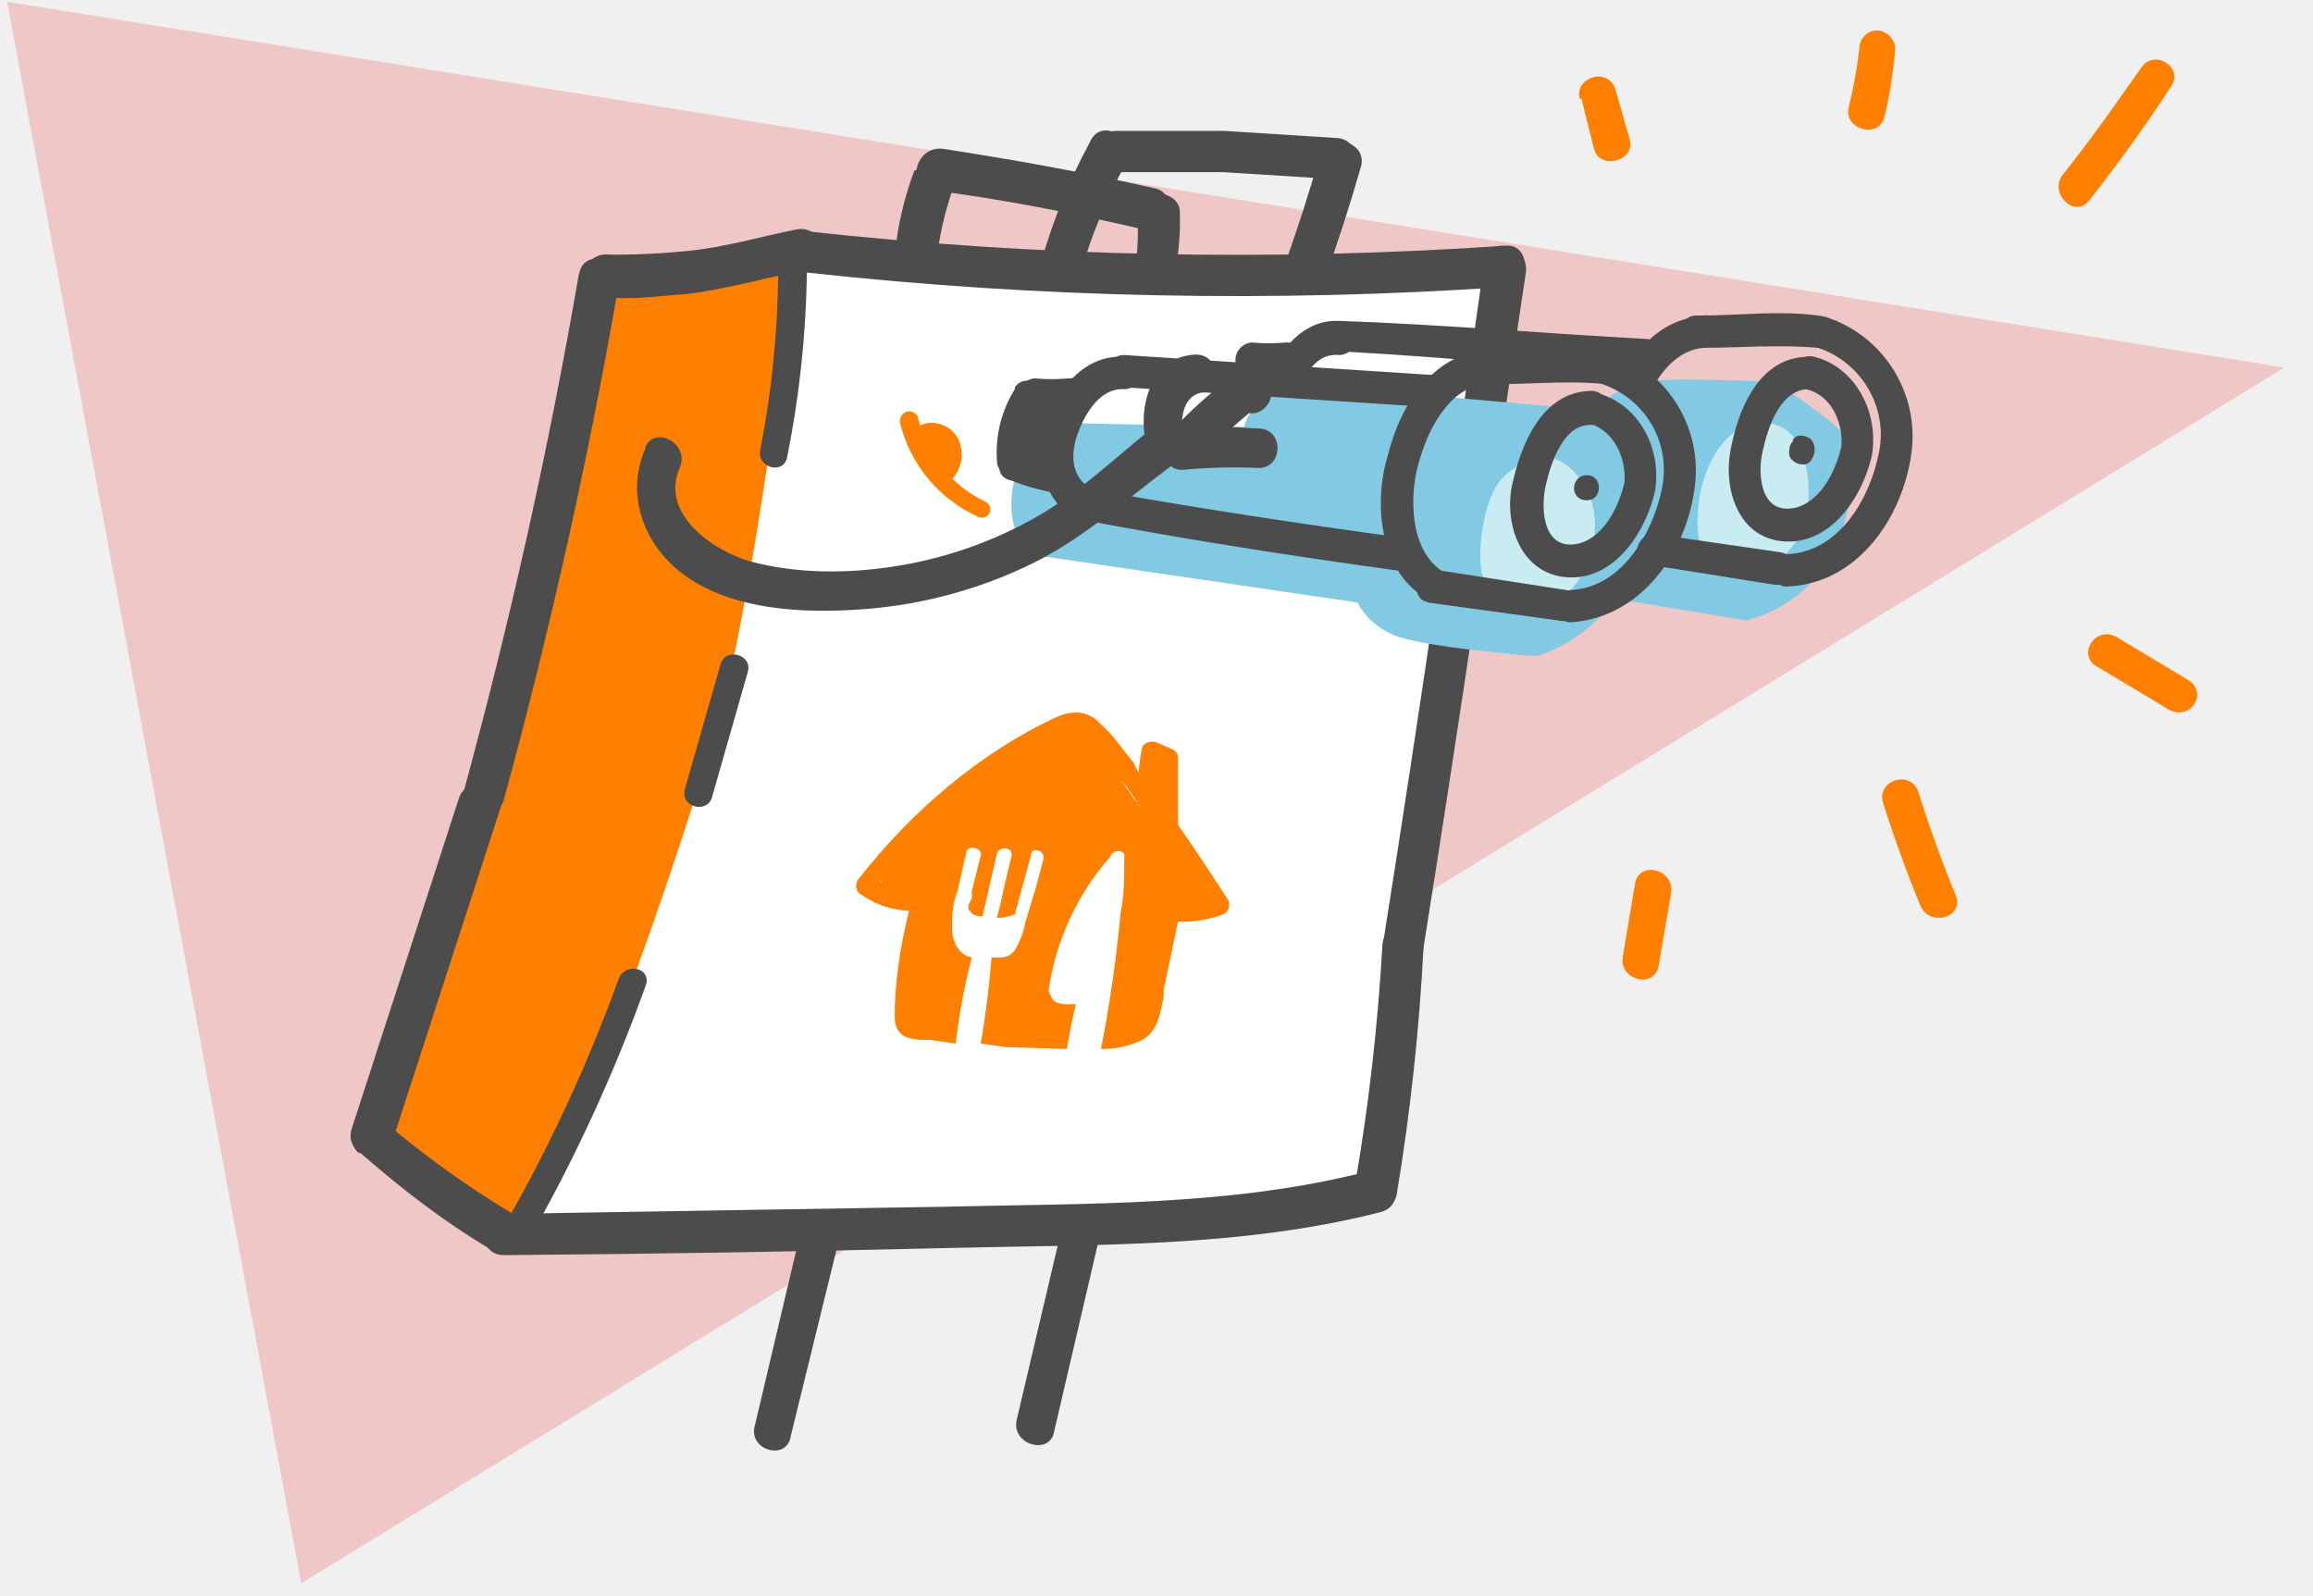
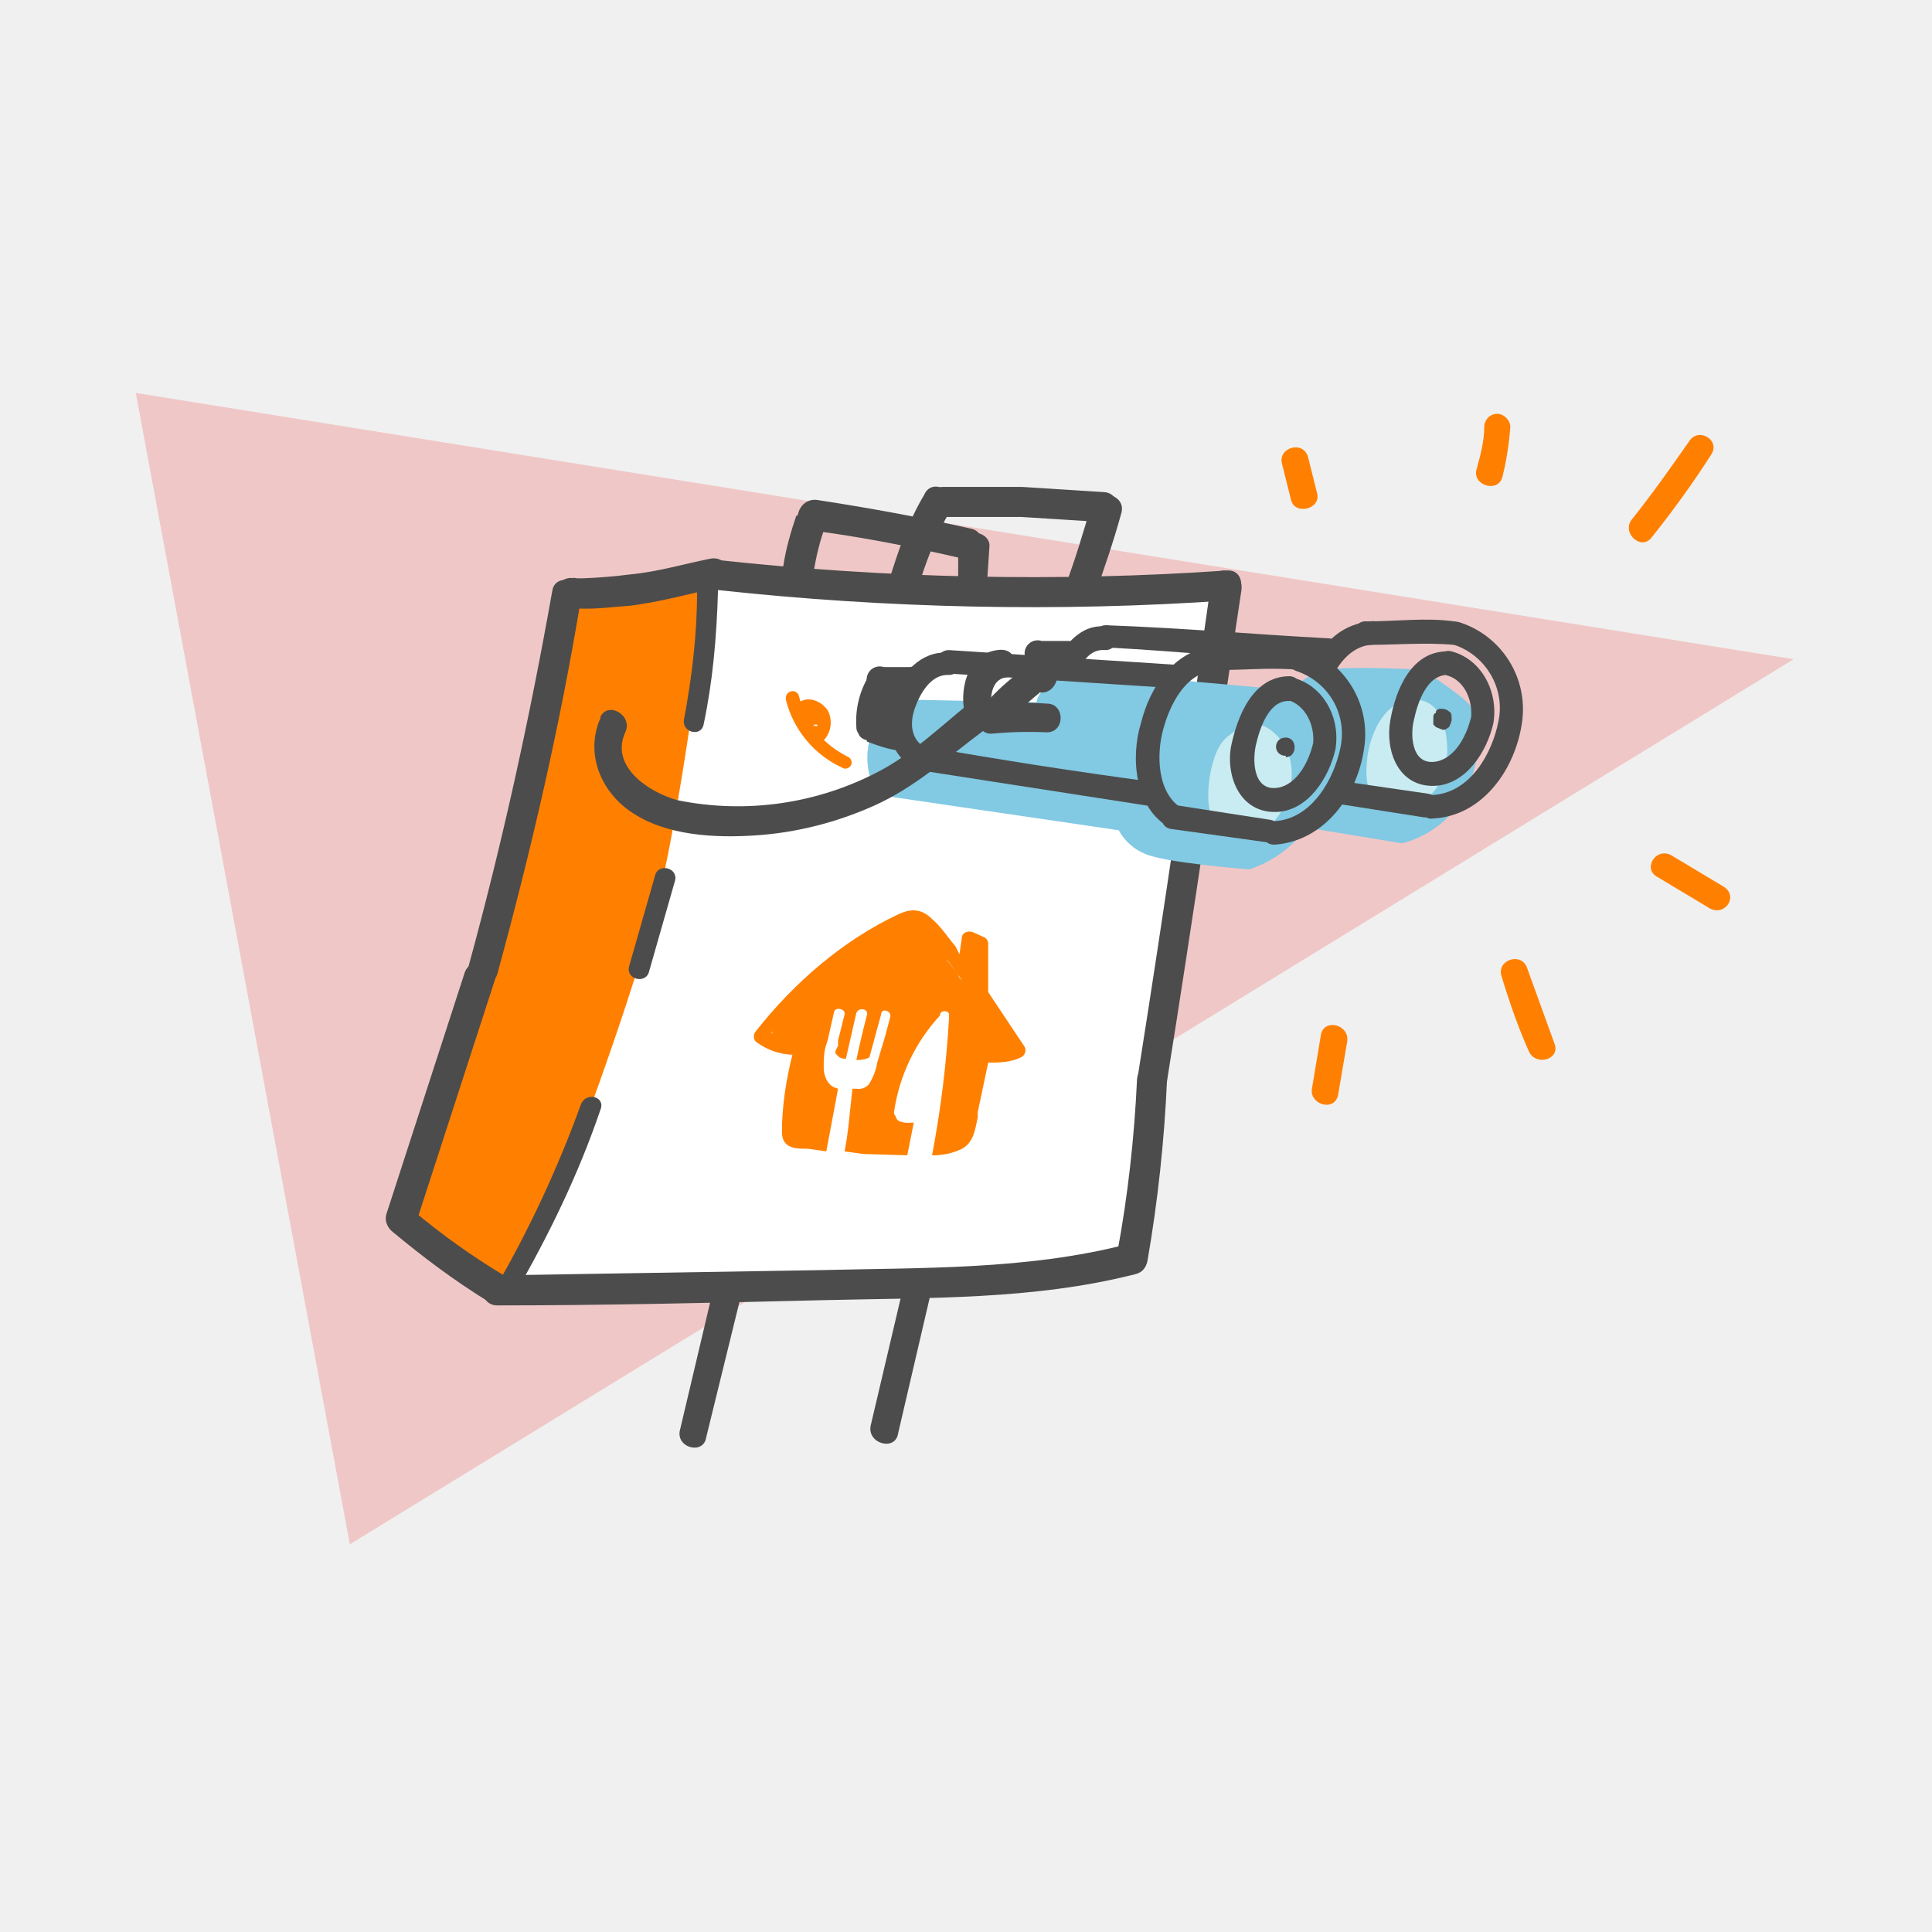
- <svg xmlns="http://www.w3.org/2000/svg" fill="none" viewBox="0 0 129 89">
-   <path d="m.4.1 16.4 88.2 110.6-67.8L.4.1Z" fill="#F0C7C7" />
-   <path d="M20.8 63.3s6.3-18 7.3-22.7l5.5-25.2s6.3-.1 10-1.3c0 0 10.2.3 14.6.8s25.7 0 25.7 0-4.7 28-4.9 33c-.2 5-1.9 18.6-1.9 18.6s-33.4 1.7-39 2.3c-5.6.7-9.3 0-9.3 0l-8-5.5Z" fill="#fff" />
-   <path d="m28.8 68.8-8-5.5s2.5-7.4 5-15.2c2.3-7.9 7.6-29.2 7.6-32.3 0 0 8.3-.3 11-1.8 0 0-2.3 19.7-4.6 27.2s-5.6 17-7.6 21l-3.4 6.6Z" fill="#FF8000" />
-   <path fill-rule="evenodd" clip-rule="evenodd" d="M68.5 50.2a146.5 146.5 0 0 0-2.8-4.2v-3.7a.5.5 0 0 0-.3-.5l-.9-.4c-.3-.1-.7 0-.8.3a10.8 10.8 0 0 0-.2 1.4l-.3-.6c-.6-.7-1.1-1.5-1.8-2.1-.7-.8-1.6-.8-2.5-.4-4.3 2-8.1 5.3-11 9a.6.6 0 0 0 0 .8 5 5 0 0 0 2.8 1c-.5 2-.8 4-.8 5.9 0 1.2.9 1.3 1.8 1.3h.2l1.4.2a35.4 35.4 0 0 1 .9-4.8 1.9 1.9 0 0 1-.3-.1c-.6-.3-.8-1-.8-1.5 0-.6 0-1.2.2-1.8l.1-.3.5-2.2c.1-.4.9-.2.8.2l-.5 2v.4l-.2.4a.4.4 0 0 1 0 .2.2.2 0 0 0 .1.1.6.6 0 0 0 .2.2 1 1 0 0 0 .3.1h.2l.8-3.5c.2-.5 1-.3.8.2a71.7 71.7 0 0 0-.6 2.6l-.2.8a3.4 3.4 0 0 0 1-.2l.9-3.3c0-.5.8-.3.7.2l-.4 1.5-.6 2a5.2 5.2 0 0 1-.6 1.6 1 1 0 0 1-.8.4.9.9 0 0 1-.1 0 .4.4 0 0 1-.1 0h-.3a52.1 52.1 0 0 1-.6 4.8l1.4.2 3.4.1A40.1 40.1 0 0 1 60 56h-.2a2 2 0 0 1-.9-.1.6.6 0 0 1-.3-.4.4.4 0 0 1-.1-.4 13.8 13.8 0 0 1 .4-1.8 14.5 14.5 0 0 1 3-5.5c.2-.5.9-.4.8 0a.4.4 0 0 1 0 .2c0 1 0 2-.2 2.9a76 76 0 0 1-.6 4.8 58.8 58.8 0 0 1-.5 2.8 5 5 0 0 0 2.3-.5c.9-.5 1-1.5 1.2-2.4a23.9 23.9 0 0 1 0-.4l.8-3.8a6.5 6.5 0 0 0 2.5-.4.6.6 0 0 0 .3-.8Zm-19.4-1a1.6 1.6 0 0 0 0-.1l.1.1h-.1Zm6.4-3.6Zm7-2 .2.1.7 1 .1.2.2.2a11.3 11.3 0 0 1-1.1-1.5Zm2 .8v.1-.2a.5.5 0 0 1 0 .1Z" fill="#FF8000" />
-   <path d="M33.3 16.5c1.6.3 3.4 0 5-.1 2.3-.3 4.5-.9 6.7-1.4 1.5-.3.9-2.5-.6-2.2-2 .4-4 1-6.1 1.2a40.6 40.6 0 0 1-3.6.2H34c-1.5-.2-2.1 2-.7 2.3Z" fill="#4C4C4C" />
-   <path d="M45 15.2a219.8 219.8 0 0 0 39 .8c1.4 0 1.4-2.4 0-2.3a219.8 219.8 0 0 1-39-.8c-1.5-.2-1.5 2.1 0 2.3Zm-12.7 0A308.2 308.2 0 0 1 25.9 44c-.4 1.4 1.8 2 2.2.6a309.2 309.2 0 0 0 6.4-28.7c.3-1.5-2-2.1-2.2-.6Z" fill="#4C4C4C" />
-   <path d="m25.6 44.5-6 18.5c-.4 1.5 1.8 2 2.3.6l6-18.5c.5-1.4-1.8-2-2.3-.6Zm57.2-30c-1.8 12.6-3.6 25.1-5.6 37.7-.3 1.4 2 2 2.2.6 2-12.5 3.8-25 5.7-37.6.2-1.5-2-2.1-2.3-.7Z" fill="#4C4C4C" />
-   <path d="M77.1 52.7a116.9 116.9 0 0 1-1.5 13.2c-.2 1.5 2 2.2 2.3.7a122.7 122.7 0 0 0 1.5-13.9c.1-1.5-2.2-1.5-2.3 0Zm-57 11.6c2.3 2 4.6 3.8 7.3 5.4 1.3.7 2.5-1.3 1.2-2a55 55 0 0 1-7-5c-1-1-2.7.6-1.6 1.6Z" fill="#4C4C4C" />
-   <path d="M28 70a1501.2 1501.2 0 0 0 25-.4c8-.2 16.2 0 24-2 1.5-.4.8-2.6-.6-2.3-7.7 2-15.8 1.8-23.7 2l-24.6.4c-1.5 0-1.5 2.3 0 2.3Zm32.3-54.9a29.8 29.8 0 0 1 2.5-6c.7-1.4-1.4-2.6-2-1.2a32.8 32.8 0 0 0-2.7 6.6c-.4 1.4 1.8 2 2.2.6Z" fill="#4C4C4C" />
-   <path d="M62.2 9.6h6l6.4.4c1.5.2 1.4-2.2 0-2.3l-6.3-.4h-6.1c-1.5.1-1.5 2.4 0 2.3Z" fill="#4C4C4C" />
-   <path d="M73.6 8.7a94.7 94.7 0 0 1-2 6.2c-.5 1.4 1.8 2 2.3.6a95.2 95.2 0 0 0 2-6.2c.4-1.4-1.8-2-2.3-.6Zm-8 6.1a14.8 14.8 0 0 0 .2-3c0-.6-.6-1-1.2-1-.7 0-1.2.4-1.2 1a11.8 11.8 0 0 1 0 2.4c-.2.6 0 1.3.7 1.4.6.2 1.4-.2 1.5-.8Z" fill="#4C4C4C" />
-   <path d="M64.4 10.5c-4-.9-7.9-1.6-11.8-2.2-1.5-.2-2.1 2-.7 2.3 4 .5 8 1.3 11.9 2.2 1.4.3 2-2 .6-2.3Z" fill="#4C4C4C" />
-   <path d="M51 9.5a18.6 18.6 0 0 0-1 3.9c-.2 1.5 2 2 2.3.6a18.5 18.5 0 0 1 1-3.9c.3-.6-.2-1.3-.8-1.4-.6-.2-1.2.2-1.4.8Zm-7.6 5.8a53.7 53.7 0 0 1-1 9.8c-.2 1 1.3 1.4 1.5.4A56.1 56.1 0 0 0 45 15.3c0-1-1.5-1-1.6 0Zm-14 54A90.3 90.3 0 0 0 36 55c.4-1-1.1-1.4-1.5-.4a87.5 87.5 0 0 1-6.4 13.8c-.5 1 .8 1.7 1.3.8Zm10.3-24.8 2-7c.3-1-1.2-1.4-1.5-.5l-2 7c-.3 1 1.2 1.4 1.5.5Zm5 24-2.6 11c-.4 1.4 1.8 2 2 .6l2.7-11c.4-1.4-1.8-2-2.1-.6Zm14.4.5-2.4 10.2c-.3 1.4 1.9 2 2.1.6l2.4-10.3c.4-1.3-1.7-2-2-.5Z" fill="#4C4C4C" />
-   <path d="M50.2 23.6a7.8 7.8 0 0 0 4.3 5.2.5.5 0 0 0 .7-.2.5.5 0 0 0-.2-.6 6.9 6.9 0 0 1-3.8-4.7c-.2-.6-1.1-.4-1 .3Z" fill="#FF8000" />
-   <path d="m51.6 24.8.2-.1c-.1 0 0 0 0 0v-.1h.4c-.1 0 0 0 0 0a13.3 13.3 0 0 0 .2.2 3 3 0 0 1 .2.3c0-.1 0 0 0 0a1 1 0 0 1 0 .1s0 .2 0 0a1 1 0 0 1 0 .3.6.6 0 0 1 0 .3c0-.1 0 0 0 0a1 1 0 0 1-.1.1l-.1.1a1.7 1.7 0 0 1-.2.2.5.5 0 0 0 0 .7.5.5 0 0 0 .7 0 2 2 0 0 0 .5-2.5 1.7 1.7 0 0 0-1.2-.8c-.5-.1-1 .1-1.3.5a.5.5 0 1 0 .7.7Z" fill="#FF8000" />
-   <path d="m51.4 24.8.5 1v-.2.3l.2.2v-.3l.3-.3h.4v.1l.2.3v.2l-.3.4a.5.5 0 1 0-.3-1 .5.5 0 0 0-.4.3.5.5 0 0 0 .4.7.5.5 0 0 0 .7-.6 1.1 1.1 0 0 0-.1-.3l-.2-.3a5.5 5.5 0 0 0-.5-1 .5.5 0 0 0-.3-.2.5.5 0 0 0-.6.7Z" fill="#FF8000" />
-   <path d="m57.3 30.9 18.4 2.7a4 4 0 0 0 2 1.8c1.5.7 8 1.2 8 1.2a8.9 8.9 0 0 0 4.4-3.2l7.3 1.2s3.5-.7 5-4.2c1.5-3.4.7-6 0-6.6-.7-.7-3.4-2.5-3.4-2.5s-6.2-.3-7 0c-1 .3-2.1.3-2.8 1.6l-9-.8-8.8-.5s-1.8 1-2 2.2l-9.6-.2s-2.5.5-3.2 3.1c-.7 2.6.7 4.2.7 4.2Z" fill="#82C9E3" />
-   <path d="M82.7 32.2c-.4-1.5.1-4 .7-5 .5-1 2.4-2.1 3.6-1.5 1.2.7 2.2 2.2 1.9 4.3-.3 2.2-1.8 3.9-3.2 4-1.4.3-2.6-.4-3-1.8Zm14.2-.1c-1.6.1-2.4-1.6-2.2-3.6.1-2 1.3-5 3.7-4.9 2.5 0 2.6 3.6 2.4 4.9a4.2 4.2 0 0 1-4 3.6Z" fill="#C9ECF2" />
-   <path d="M74.8 19.6c5.7.3 11.3.9 17 1.1 1.2 0 1.2-1.7 0-1.8-5.7-.3-11.3-.8-17-1-1.2-.1-1.2 1.7 0 1.7Zm20-.2c2.2 0 4.4-.2 6.6 0 1.2.1 1.2-1.7 0-1.8-2.2-.3-4.4 0-6.7 0-1.2-.1-1.2 1.7 0 1.8ZM92 31.5l6.9 1.1c1.1.2 1.6-1.6.4-1.8l-6.9-1c-1.1-.2-1.6 1.5-.4 1.7Z" fill="#4C4C4C" />
-   <path d="M101.4 19.4c2.4.8 3.9 3.3 3.4 5.8-.5 2.6-2.2 5.5-5 5.7-1.2 0-1.2 2 0 1.8 3.8-.2 6.3-3.8 6.8-7.4a7 7 0 0 0-4.7-7.6c-1.1-.4-1.6 1.3-.5 1.7Z" fill="#4C4C4C" />
-   <path d="M101 19.9c-2.9-.1-4.1 3-4.5 5.3-.4 2.3.6 5.1 3.4 5 2.4-.1 4-2.6 4.5-4.8.4-2.4-.9-4.9-3.2-5.5-1.2-.3-1.7 1.5-.5 1.8 1.4.3 2.1 1.8 2 3.2-.3 1.3-1.1 3-2.5 3.4-2 .5-2.2-1.8-1.9-3.1.3-1.4 1-3.5 2.6-3.5 1.2 0 1.2-1.8 0-1.8Zm-6-2.3c-2 .2-3.3 1.3-4.3 3-.6 1 1 1.8 1.6.8.6-1 1.5-1.9 2.7-2 1.2-.1 1.2-2 0-1.8Zm-20.3.3c-1.6-.1-2.8 1-3.6 2.4-.6 1 1 1.9 1.6.9.4-.8 1-1.5 2-1.4.5 0 1-.5 1-1a1 1 0 0 0-1-.9Z" fill="#4C4C4C" />
-   <path d="M71.7 19.1a10 10 0 0 1-1.9 0 1 1 0 0 0-.9 1 1 1 0 0 0 1 .9 12.2 12.2 0 0 0 2.3-.1c.5 0 .8-.7.6-1.1-.1-.6-.6-.7-1-.7Z" fill="#4C4C4C" />
-   <path d="m62.7 21.6 17 1.1c1.2 0 1.2-1.8 0-1.8l-17-1.1c-1.2 0-1.2 1.8 0 1.8ZM60.4 29c5.8 1.1 11.6 2 17.4 2.8 1.1.2 1.6-1.6.5-1.8a428 428 0 0 1-17.4-2.7c-1.2-.2-1.7 1.5-.5 1.7Zm22.2-7.6c2.2.1 4.5-.2 6.7 0 1.2.2 1.2-1.6 0-1.8-2.2-.2-4.5.1-6.7 0-1.2 0-1.2 1.8 0 1.8Zm-3 12.2 7.3 1c1.1.3 1.6-1.5.4-1.7l-7.1-1.1c-1.2-.2-1.7 1.6-.5 1.8Z" fill="#4C4C4C" />
-   <path d="M89.3 21.4c2.4.8 3.9 3.2 3.4 5.8-.5 2.5-2.2 5.5-5 5.7-1.2 0-1.3 1.9 0 1.8 3.8-.3 6.3-3.8 6.8-7.4a7 7 0 0 0-4.7-7.7c-1.1-.3-1.6 1.4-.5 1.8Z" fill="#4C4C4C" />
-   <path d="M88.8 21.8c-2.8 0-4 3-4.5 5.4-.4 2.3.7 5.1 3.5 5 2.4-.1 4-2.6 4.5-4.8.4-2.4-.9-4.9-3.3-5.5-1-.3-1.6 1.4-.4 1.7 1.4.4 2.1 1.9 2 3.3-.3 1.3-1.1 3-2.5 3.4-2 .5-2.2-1.8-1.9-3.2.3-1.3 1-3.5 2.6-3.4 1.2 0 1.2-1.8 0-1.9Zm-6-2.3c-3 .4-4.7 3.1-5.4 5.9-.8 2.6-.5 6.5 2.2 8 1 .6 1.9-1 .9-1.5-1.9-1.2-1.9-4.2-1.4-6 .5-1.9 1.7-4.3 3.8-4.5 1.1-.2 1.2-2 0-1.9Zm-20.2.4c-4-.2-6.4 7-2.6 9 1 .5 2-1 .9-1.6-1.2-.7-1.2-2-.8-3.1.4-1.1 1.2-2.5 2.5-2.5 1.2.1 1.2-1.7 0-1.8Z" fill="#4C4C4C" />
-   <path d="M59.6 21.1a9.8 9.8 0 0 1-1.9 0 1 1 0 0 0-.9 1 1 1 0 0 0 1 .9 12.2 12.2 0 0 0 2.3-.1c.5-.1.8-.7.6-1.2-.1-.5-.6-.7-1-.6Z" fill="#4C4C4C" />
-   <path d="M56.6 21.7a6.7 6.7 0 0 0-1 4c0 1.1 1.9 1.1 1.8 0a5 5 0 0 1 .8-3.1c.6-1-1-1.9-1.6-1Z" fill="#4C4C4C" />
-   <path d="M56.4 26.8a12.9 12.9 0 0 0 2.5.7A1 1 0 0 0 60 27c.1-.5-.1-1-.6-1.1a12.8 12.8 0 0 1-2.6-.8c-.4-.1-1 .2-1 .7-.2.5.1.9.6 1Z" fill="#4C4C4C" />
-   <path d="M57.5 22.3c-.5 1-1.2 2.2-1 3.4.3 1.2 2 .7 1.8-.5l.3-1a8.3 8.3 0 0 1 .5-1c.6-1-1-2-1.6-1Zm31 5.6c.9 0 .9-1.4 0-1.4s-1 1.4 0 1.4Zm11.3-2.8a.5.5 0 0 0 0 .3.5.5 0 0 0 .2.3.8.8 0 0 0 .5.2h.2a.7.7 0 0 0 .3-.2l.1-.2a.7.7 0 0 0 .1-.3V25a.8.8 0 0 0-.2-.5.8.8 0 0 0-.5-.2h-.2a.7.7 0 0 0-.3.2v.1a.7.7 0 0 0-.2.4Z" fill="#4C4C4C" />
-   <path d="M36 25c-1.2 2.7 0 5.7 2.5 7.3 2.6 1.7 6.2 1.9 9.3 1.7a25.8 25.8 0 0 0 9.2-2.3c3.1-1.4 5.5-3.6 8.3-5.7 1-.9 0-2.8-1.2-2-2.2 1.8-4.2 3.7-6.6 5a23.2 23.2 0 0 1-7.7 2.6c-2.6.4-5.4.4-8-.3-2-.6-5-2.6-3.9-5.2.6-1.3-1.3-2.4-1.9-1.2Z" fill="#4C4C4C" />
-   <path d="M66 24.4c-.2-.8-.1-2.3 1-2.5.6 0 .9-.8.7-1.3-.1-.7-.7-.9-1.3-.8-2.4.3-3 3.3-2.4 5.2.4 1.4 2.5.8 2-.6Z" fill="#4C4C4C" />
-   <path d="M66.8 25.8a22.4 22.4 0 0 1 2.8-2.7c.2-.2.1-.2-.3-.2 1.2.7 2.3-1.2 1.1-1.9-1-.6-2 .1-2.7.8a22.4 22.4 0 0 0-2.5 2.4c-.9 1 .7 2.6 1.6 1.6Z" fill="#4C4C4C" />
-   <path d="M66 26.2a30 30 0 0 1 4.2-.1c1.4 0 1.4-2.2 0-2.2a30 30 0 0 0-4.2 0c-1.4.2-1.4 2.4 0 2.3Z" fill="#4C4C4C" />
-   <path d="m91.2 49.2-.7 4.2c-.2 1.2 1.7 1.8 2 .5l.7-4.1c.2-1.3-1.7-1.8-2-.6Zm13.8-4.5a71.2 71.2 0 0 0 2.1 5.8c.5 1.2 2.4.7 2-.5a73.4 73.4 0 0 1-2.1-5.8c-.4-1.3-2.3-.7-2 .5Zm12-7.5 4 2.4c1.2.6 2.2-1 1-1.7l-4-2.4c-1.2-.6-2.2 1.1-1 1.7Zm-.5-26a85.2 85.2 0 0 0 4.6-6.4c.7-1.1-1-2.1-1.7-1-1.4 2-2.8 4-4.4 6-.7 1 .7 2.4 1.5 1.4Zm-12.8-8.5a25.3 25.3 0 0 1-.6 3.3c-.3 1.2 1.7 1.8 2 .5.3-1.2.5-2.5.6-3.8 0-.5-.5-1-1-1-.6 0-1 .5-1 1ZM88.2 5.5l.7 2.8c.3 1.2 2.3.7 2-.5L90.1 5c-.4-1.3-2.3-.7-2 .5Z" fill="#FF8000" />
+ <svg xmlns="http://www.w3.org/2000/svg" fill="none" viewBox="0 0 148 148">
+   <path d="m10.4 30.1 16.4 88.2 110.6-67.8-127-20.4Z" fill="#F0C7C7" />
+   <path d="M30.8 93.3s6.3-18 7.3-22.7l5.5-25.2s6.3-.1 10-1.3c0 0 10.2.3 14.6.8 4.3.4 25.7 0 25.7 0s-4.7 28-4.9 33c-.2 5-1.9 18.6-1.9 18.6s-33.4 1.7-39 2.3c-5.6.7-9.3 0-9.3 0l-8-5.5Z" fill="#fff" />
+   <path d="m38.8 98.8-8-5.5 5-15.2c2.3-7.9 7.6-29.2 7.6-32.3 0 0 8.3-.3 11-1.8 0 0-2.3 19.7-4.6 27.2s-5.6 17-7.6 21l-3.4 6.6Z" fill="#FF8000" />
+   <path fill-rule="evenodd" clip-rule="evenodd" d="M78.5 80.2 75.7 76v-3.7c0-.2-.1-.4-.3-.5l-.9-.4c-.3-.1-.7 0-.8.3l-.2 1.4-.3-.6c-.6-.7-1.1-1.5-1.8-2.1-.8-.8-1.6-.8-2.5-.4-4.3 2-8.1 5.3-11 9a.6.6 0 0 0 0 .8 5 5 0 0 0 2.8 1c-.5 2-.8 4-.8 5.9 0 1.2.9 1.3 1.8 1.3h.2l1.4.2.9-4.8-.3-.1c-.6-.3-.8-1-.8-1.5 0-.6 0-1.2.2-1.8l.1-.3.5-2.2c.1-.4.9-.2.8.2l-.5 2v.4l-.2.4v.2l.1.1.2.2.3.1h.2l.8-3.5c.2-.5 1-.3.8.2a71.7 71.7 0 0 0-.8 3.4c.3 0 .6 0 1-.2l.9-3.3c0-.5.8-.3.7.2l-.4 1.5-.6 2c-.1.6-.3 1.1-.6 1.6a1 1 0 0 1-1 .4h-.3c-.2 1.7-.3 3.3-.6 4.8l1.4.2 3.4.1.5-2.5h-.2a2 2 0 0 1-.9-.1.6.6 0 0 1-.3-.4.4.4 0 0 1-.1-.4 13.8 13.8 0 0 1 3.5-7.3c0-.5.8-.4.7 0v.2a81.4 81.4 0 0 1-1.3 10.5 5 5 0 0 0 2.3-.5c.9-.5 1-1.5 1.2-2.4v-.4l.8-3.8c.8 0 1.7 0 2.5-.4a.6.6 0 0 0 .3-.8Zm-19.4-1V79l.1.2-.1-.1Zm6.4-3.6Zm7-2 .2.1.7 1 .1.2.2.2-1.1-1.5Zm2 .8v.1-.2.1Z" fill="#FF8000" />
+   <path d="M43.3 46.5c1.6.3 3.4 0 5-.1 2.3-.3 4.5-.9 6.7-1.4 1.5-.3.9-2.5-.6-2.2-2 .4-4 1-6.1 1.2a40.6 40.6 0 0 1-3.6.3h-.5s-.5-.1-.2 0c-1.5-.3-2.1 2-.7 2.2Z" fill="#4C4C4C" />
+   <path d="M55 45.2c12.9 1.4 26 1.7 39 .8 1.4 0 1.5-2.4 0-2.3-13 .9-26.1.6-39-.8-1.5-.2-1.5 2.1 0 2.3ZM42.3 45.3c-1.7 9.6-3.8 19.2-6.4 28.7-.4 1.4 1.8 2 2.2.6 2.6-9.5 4.8-19 6.4-28.7.3-1.5-2-2.1-2.2-.6Z" fill="#4C4C4C" />
+   <path d="m35.6 74.5-6 18.5c-.4 1.5 1.8 2 2.3.6l6-18.5c.5-1.4-1.8-2-2.3-.6ZM92.8 44.5c-1.8 12.6-3.6 25.1-5.6 37.7-.3 1.4 2 2 2.2.6 2-12.5 3.8-25 5.7-37.6.2-1.5-2-2.1-2.3-.7Z" fill="#4C4C4C" />
+   <path d="M87.1 82.7c-.2 4.4-.7 8.9-1.5 13.2-.2 1.5 2 2.2 2.3.7.8-4.6 1.3-9.3 1.5-13.9.1-1.5-2.2-1.5-2.3 0ZM30 94.3c2.4 2 4.8 3.8 7.4 5.4 1.3.7 2.5-1.3 1.2-2a55 55 0 0 1-7-5c-1-1-2.7.6-1.6 1.6Z" fill="#4C4C4C" />
+   <path d="M38 100c8.4 0 16.8-.2 25-.4 8-.2 16.2 0 24-2 1.5-.4.8-2.6-.6-2.3-7.7 2-15.8 1.8-23.7 2l-24.6.4c-1.5 0-1.5 2.3 0 2.3ZM70.3 45.1c.6-2 1.4-4.1 2.5-6 .7-1.4-1.4-2.6-2-1.2-1.2 2-2 4.3-2.7 6.6-.4 1.4 1.8 2 2.2.6Z" fill="#4C4C4C" />
+   <path d="M72.2 39.6h6l6.4.4c1.5.2 1.4-2.2 0-2.3l-6.3-.4h-6.1c-1.5.1-1.5 2.4 0 2.3Z" fill="#4C4C4C" />
+   <path d="M83.6 38.7c-.6 2-1.2 4.1-2 6.2-.5 1.4 1.8 2 2.3.6.7-2 1.4-4 2-6.2.4-1.4-1.8-2-2.3-.6ZM75.6 44.8l.2-3c0-.6-.6-1-1.2-1-.7 0-1.2.4-1.2 1v2.4c-.2.6 0 1.3.7 1.4.6.2 1.4-.2 1.5-.8Z" fill="#4C4C4C" />
+   <path d="M74.4 40.5c-4-.9-7.9-1.6-11.8-2.2-1.5-.2-2.1 2-.7 2.3 4 .5 8 1.3 11.9 2.2 1.4.3 2-2 .6-2.3Z" fill="#4C4C4C" />
+   <path d="M61 39.5c-.4 1.2-.8 2.5-1 3.9-.2 1.5 2 2 2.3.6.2-1.3.5-2.6 1-3.9.3-.6-.2-1.3-.8-1.4-.6-.2-1.2.2-1.4.8ZM53.4 45.3c0 3.3-.4 6.6-1 9.8-.2 1 1.3 1.4 1.5.4.7-3.3 1-6.7 1.1-10.2 0-1-1.5-1-1.6 0ZM39.4 99.2C42 94.7 44.3 90 46 85c.4-1-1.1-1.4-1.5-.4a87.5 87.5 0 0 1-6.4 13.8c-.5 1 .8 1.7 1.3.8ZM49.7 74.5l2-7c.3-1-1.2-1.4-1.5-.5l-2 7c-.3 1 1.2 1.4 1.5.5ZM54.7 98.5l-2.6 11c-.4 1.4 1.8 2 2 .6l2.7-11c.4-1.4-1.8-2-2.1-.6ZM69.1 99l-2.4 10.2c-.3 1.4 1.9 2 2.1.6l2.4-10.3c.4-1.3-1.7-2-2-.5Z" fill="#4C4C4C" />
+   <path d="M60.2 53.6a7.8 7.8 0 0 0 4.3 5.2c.3.2.6 0 .7-.2.1-.2 0-.5-.2-.6-2-1-3.3-2.6-3.8-4.7-.2-.6-1.1-.4-1 .3Z" fill="#FF8000" />
+   <path d="m61.6 54.8.2-.1c-.1 0 0 0 0 0v-.1h.4c-.1 0 0 0 0 0h.1v.2h.1a3 3 0 0 1 .2.3c0-.1 0 0 0 0v.1s0 .2 0 0v.6c0-.1 0 0 0 0l-.1.1-.1.1-.2.2c-.2.2-.2.5 0 .7.2.2.5.2.7 0a2 2 0 0 0 .5-2.5c-.3-.4-.7-.7-1.2-.8-.5-.1-1 .1-1.3.5a.5.5 0 1 0 .7.7Z" fill="#FF8000" />
+   <path d="m61.4 54.8.5 1v-.2a11 11 0 0 1 .2.5v-.3l.3-.3h.4v.1l.2.3v.2l-.3.4a.5.5 0 1 0-.7-.7c0 .3.1.6.4.7a.5.5 0 0 0 .7-.6l-.1-.3a10.7 10.7 0 0 0-.7-1.3l-.3-.2a.5.5 0 0 0-.6.7Z" fill="#FF8000" />
+   <path d="m67.3 60.9 18.4 2.7a4 4 0 0 0 2 1.8c1.5.7 8 1.2 8 1.2a8.9 8.9 0 0 0 4.4-3.2l7.3 1.2s3.5-.7 5-4.2c1.5-3.4.7-6 0-6.6-.7-.7-3.4-2.5-3.4-2.5s-6.2-.3-7 0c-1 .3-2.1.3-2.8 1.6l-9-.8-8.8-.5s-1.8 1-2 2.2l-9.6-.2s-2.5.5-3.2 3.1c-.6 2.6.7 4.2.7 4.2Z" fill="#82C9E3" />
+   <path d="M92.7 62.2c-.4-1.5.1-4 .7-5 .5-1 2.4-2.1 3.6-1.5 1.2.7 2.2 2.2 1.9 4.3-.3 2.2-1.8 3.9-3.2 4-1.4.3-2.6-.4-3-1.8ZM106.9 62c-1.6.2-2.4-1.5-2.2-3.5.1-2 1.3-5 3.7-4.9 2.5 0 2.6 3.6 2.4 4.9a4.2 4.2 0 0 1-4 3.6Z" fill="#C9ECF2" />
+   <path d="M84.8 49.6c5.7.3 11.3.9 17 1.1 1.2 0 1.2-1.7 0-1.8-5.7-.3-11.3-.8-17-1-1.2-.1-1.2 1.7 0 1.7ZM104.7 49.4c2.3 0 4.5-.2 6.7 0 1.2.1 1.2-1.7 0-1.8-2.2-.3-4.4 0-6.7 0-1.2-.1-1.2 1.7 0 1.8ZM102 61.5l7 1.1c1.1.2 1.6-1.6.4-1.8l-6.9-1c-1.1-.2-1.6 1.5-.4 1.7Z" fill="#4C4C4C" />
+   <path d="M111.4 49.4c2.4.8 3.9 3.3 3.4 5.8-.5 2.6-2.2 5.5-5 5.7-1.2 0-1.2 2 0 1.8 3.8-.2 6.3-3.8 6.8-7.4a7 7 0 0 0-4.7-7.6c-1.1-.4-1.6 1.3-.5 1.7Z" fill="#4C4C4C" />
+   <path d="M111 49.9c-2.9-.1-4.1 3-4.5 5.3-.4 2.3.6 5.1 3.4 5 2.4-.1 4-2.6 4.5-4.8.4-2.4-.9-4.9-3.2-5.5-1.2-.3-1.7 1.5-.5 1.8 1.4.3 2.1 1.8 2 3.2-.3 1.3-1.1 3-2.5 3.4-2 .5-2.2-1.8-1.9-3.1.3-1.4 1-3.5 2.6-3.5 1.2 0 1.2-1.8 0-1.8ZM105 47.6c-2 .2-3.3 1.3-4.3 3-.6 1 1 1.8 1.6.8.6-1 1.5-1.9 2.7-2 1.2-.1 1.2-2 0-1.8ZM84.7 48c-1.6-.2-2.8 1-3.6 2.3-.6 1 1 1.9 1.6.9.4-.8 1-1.5 2-1.4.5 0 1-.5 1-1a1 1 0 0 0-1-.9Z" fill="#4C4C4C" />
+   <path d="M81.7 49.1h-1.9a1 1 0 1 0 0 1.9l2.4-.1c.5 0 .8-.7.6-1.1-.1-.6-.6-.7-1-.7Z" fill="#4C4C4C" />
+   <path d="m72.7 51.6 17 1.1c1.2 0 1.2-1.8 0-1.8l-17-1.1c-1.2 0-1.2 1.8 0 1.8ZM70.4 59l17.4 2.7c1.1.2 1.6-1.6.5-1.8a428 428 0 0 1-17.4-2.7c-1.2-.2-1.7 1.5-.5 1.7ZM92.6 51.3c2.2.1 4.5-.2 6.7 0 1.2.2 1.2-1.6 0-1.8-2.2-.2-4.5.1-6.7 0-1.2 0-1.2 1.8 0 1.8ZM89.7 63.5l7.2 1c1.1.3 1.6-1.5.4-1.7l-7.1-1.1c-1.2-.2-1.7 1.6-.5 1.8Z" fill="#4C4C4C" />
+   <path d="M99.3 51.4c2.4.8 3.9 3.2 3.4 5.8-.5 2.5-2.2 5.5-5 5.7-1.2 0-1.3 1.9 0 1.8 3.8-.3 6.3-3.8 6.8-7.4a7 7 0 0 0-4.7-7.7c-1.1-.3-1.6 1.4-.5 1.8Z" fill="#4C4C4C" />
+   <path d="M98.8 51.8c-2.8 0-4 3-4.5 5.4-.4 2.3.7 5.1 3.5 5 2.4-.1 4-2.6 4.5-4.8.4-2.4-.9-4.9-3.3-5.5-1-.3-1.6 1.4-.4 1.7 1.4.4 2.1 1.9 2 3.3-.3 1.3-1.1 3-2.5 3.4-2 .5-2.2-1.8-1.9-3.2.3-1.3 1-3.5 2.6-3.4 1.2 0 1.2-1.8 0-1.9ZM92.9 49.5c-3 .4-4.8 3.1-5.5 5.9-.8 2.6-.5 6.5 2.2 8 1 .6 1.9-1 .9-1.5-1.9-1.2-1.9-4.2-1.4-6 .5-1.9 1.7-4.3 3.8-4.5 1.1-.2 1.2-2 0-1.9ZM72.6 50c-4-.3-6.4 6.8-2.6 8.8 1 .6 2-1 .9-1.5-1.2-.7-1.2-2-.8-3.1.4-1.1 1.2-2.5 2.5-2.5 1.2.1 1.2-1.7 0-1.8Z" fill="#4C4C4C" />
+   <path d="M69.6 51.1h-1.9a1 1 0 1 0 0 1.9l2.4-.1c.5-.1.8-.7.6-1.2-.1-.5-.6-.7-1-.6Z" fill="#4C4C4C" />
+   <path d="M66.6 51.7a6.7 6.7 0 0 0-1 4c0 1.1 1.9 1.1 1.8 0 0-1.1.2-2.2.8-3.1.6-1-1-1.9-1.6-1Z" fill="#4C4C4C" />
+   <path d="M66.4 56.8c.8.3 1.6.6 2.5.7.5.1 1-.1 1.1-.6.1-.5-.1-1-.6-1.1-.9-.2-1.7-.4-2.6-.8-.4-.1-1 .2-1 .7-.2.5.1.9.6 1Z" fill="#4C4C4C" />
+   <path d="M67.5 52.3c-.5 1-1.2 2.2-1 3.4.3 1.2 2 .7 1.8-.5l.3-1 .5-1c.6-1-1-2-1.6-1ZM98.5 58c.9 0 .9-1.5 0-1.5-1 0-1 1.4 0 1.4ZM109.8 55v.5l.2.2.5.2h.2l.3-.2.1-.2.1-.3V55c0-.2 0-.4-.2-.5a.8.8 0 0 0-.5-.2h-.2s-.2 0-.3.2v.1c-.2.1-.2.2-.2.4Z" fill="#4C4C4C" />
+   <path d="M46 55c-1.2 2.7 0 5.7 2.5 7.3 2.6 1.7 6.2 1.9 9.3 1.7 3.2-.2 6.3-1 9.2-2.3 3.1-1.4 5.5-3.6 8.3-5.7 1-.9 0-2.8-1.2-2-2.2 1.8-4.2 3.7-6.6 5a23.2 23.2 0 0 1-15.6 2.3c-2.2-.6-5.2-2.6-4-5.2.6-1.3-1.3-2.4-1.9-1.2Z" fill="#4C4C4C" />
+   <path d="M76 54.4c-.2-.8-.1-2.3 1-2.5.6 0 .9-.8.7-1.3-.1-.7-.7-.9-1.3-.8-2.4.3-3 3.3-2.4 5.2.4 1.4 2.5.8 2-.6Z" fill="#4C4C4C" />
+   <path d="M76.8 55.8a22.4 22.4 0 0 1 2.8-2.7c.2-.2.1-.2-.3-.2 1.2.7 2.4-1.2 1.1-1.9-1-.6-2 .1-2.7.8-.9.7-1.7 1.5-2.5 2.4-.9 1 .7 2.6 1.6 1.6Z" fill="#4C4C4C" />
+   <path d="M76 56.2a30 30 0 0 1 4.2-.1c1.4 0 1.4-2.2 0-2.2a30 30 0 0 0-4.2 0c-1.4.2-1.4 2.4 0 2.3Z" fill="#4C4C4C" />
+   <path d="m101.2 79.2-.7 4.2c-.2 1.2 1.7 1.8 2 .5l.7-4.1c.2-1.3-1.7-1.8-2-.6ZM115 74.7c.6 2 1.3 4 2.1 5.8.5 1.2 2.4.7 2-.5l-2.1-5.8c-.4-1.3-2.3-.7-2 .5ZM127 67.2l4 2.4c1.2.6 2.2-1 1-1.7l-4-2.4c-1.2-.6-2.2 1.1-1 1.7ZM126.5 41.2c1.6-2 3.2-4.2 4.6-6.4.7-1.1-1-2.1-1.7-1-1.4 2-2.8 4-4.4 6-.8 1 .7 2.4 1.5 1.4ZM113.7 32.7c0 1.1-.3 2.2-.6 3.3-.3 1.2 1.7 1.8 2 .5.3-1.2.5-2.5.6-3.8 0-.5-.5-1-1-1-.6 0-1 .5-1 1ZM98.2 35.5l.7 2.8c.3 1.2 2.3.7 2-.5l-.7-2.8c-.4-1.3-2.3-.7-2 .5Z" fill="#FF8000" />
</svg>
